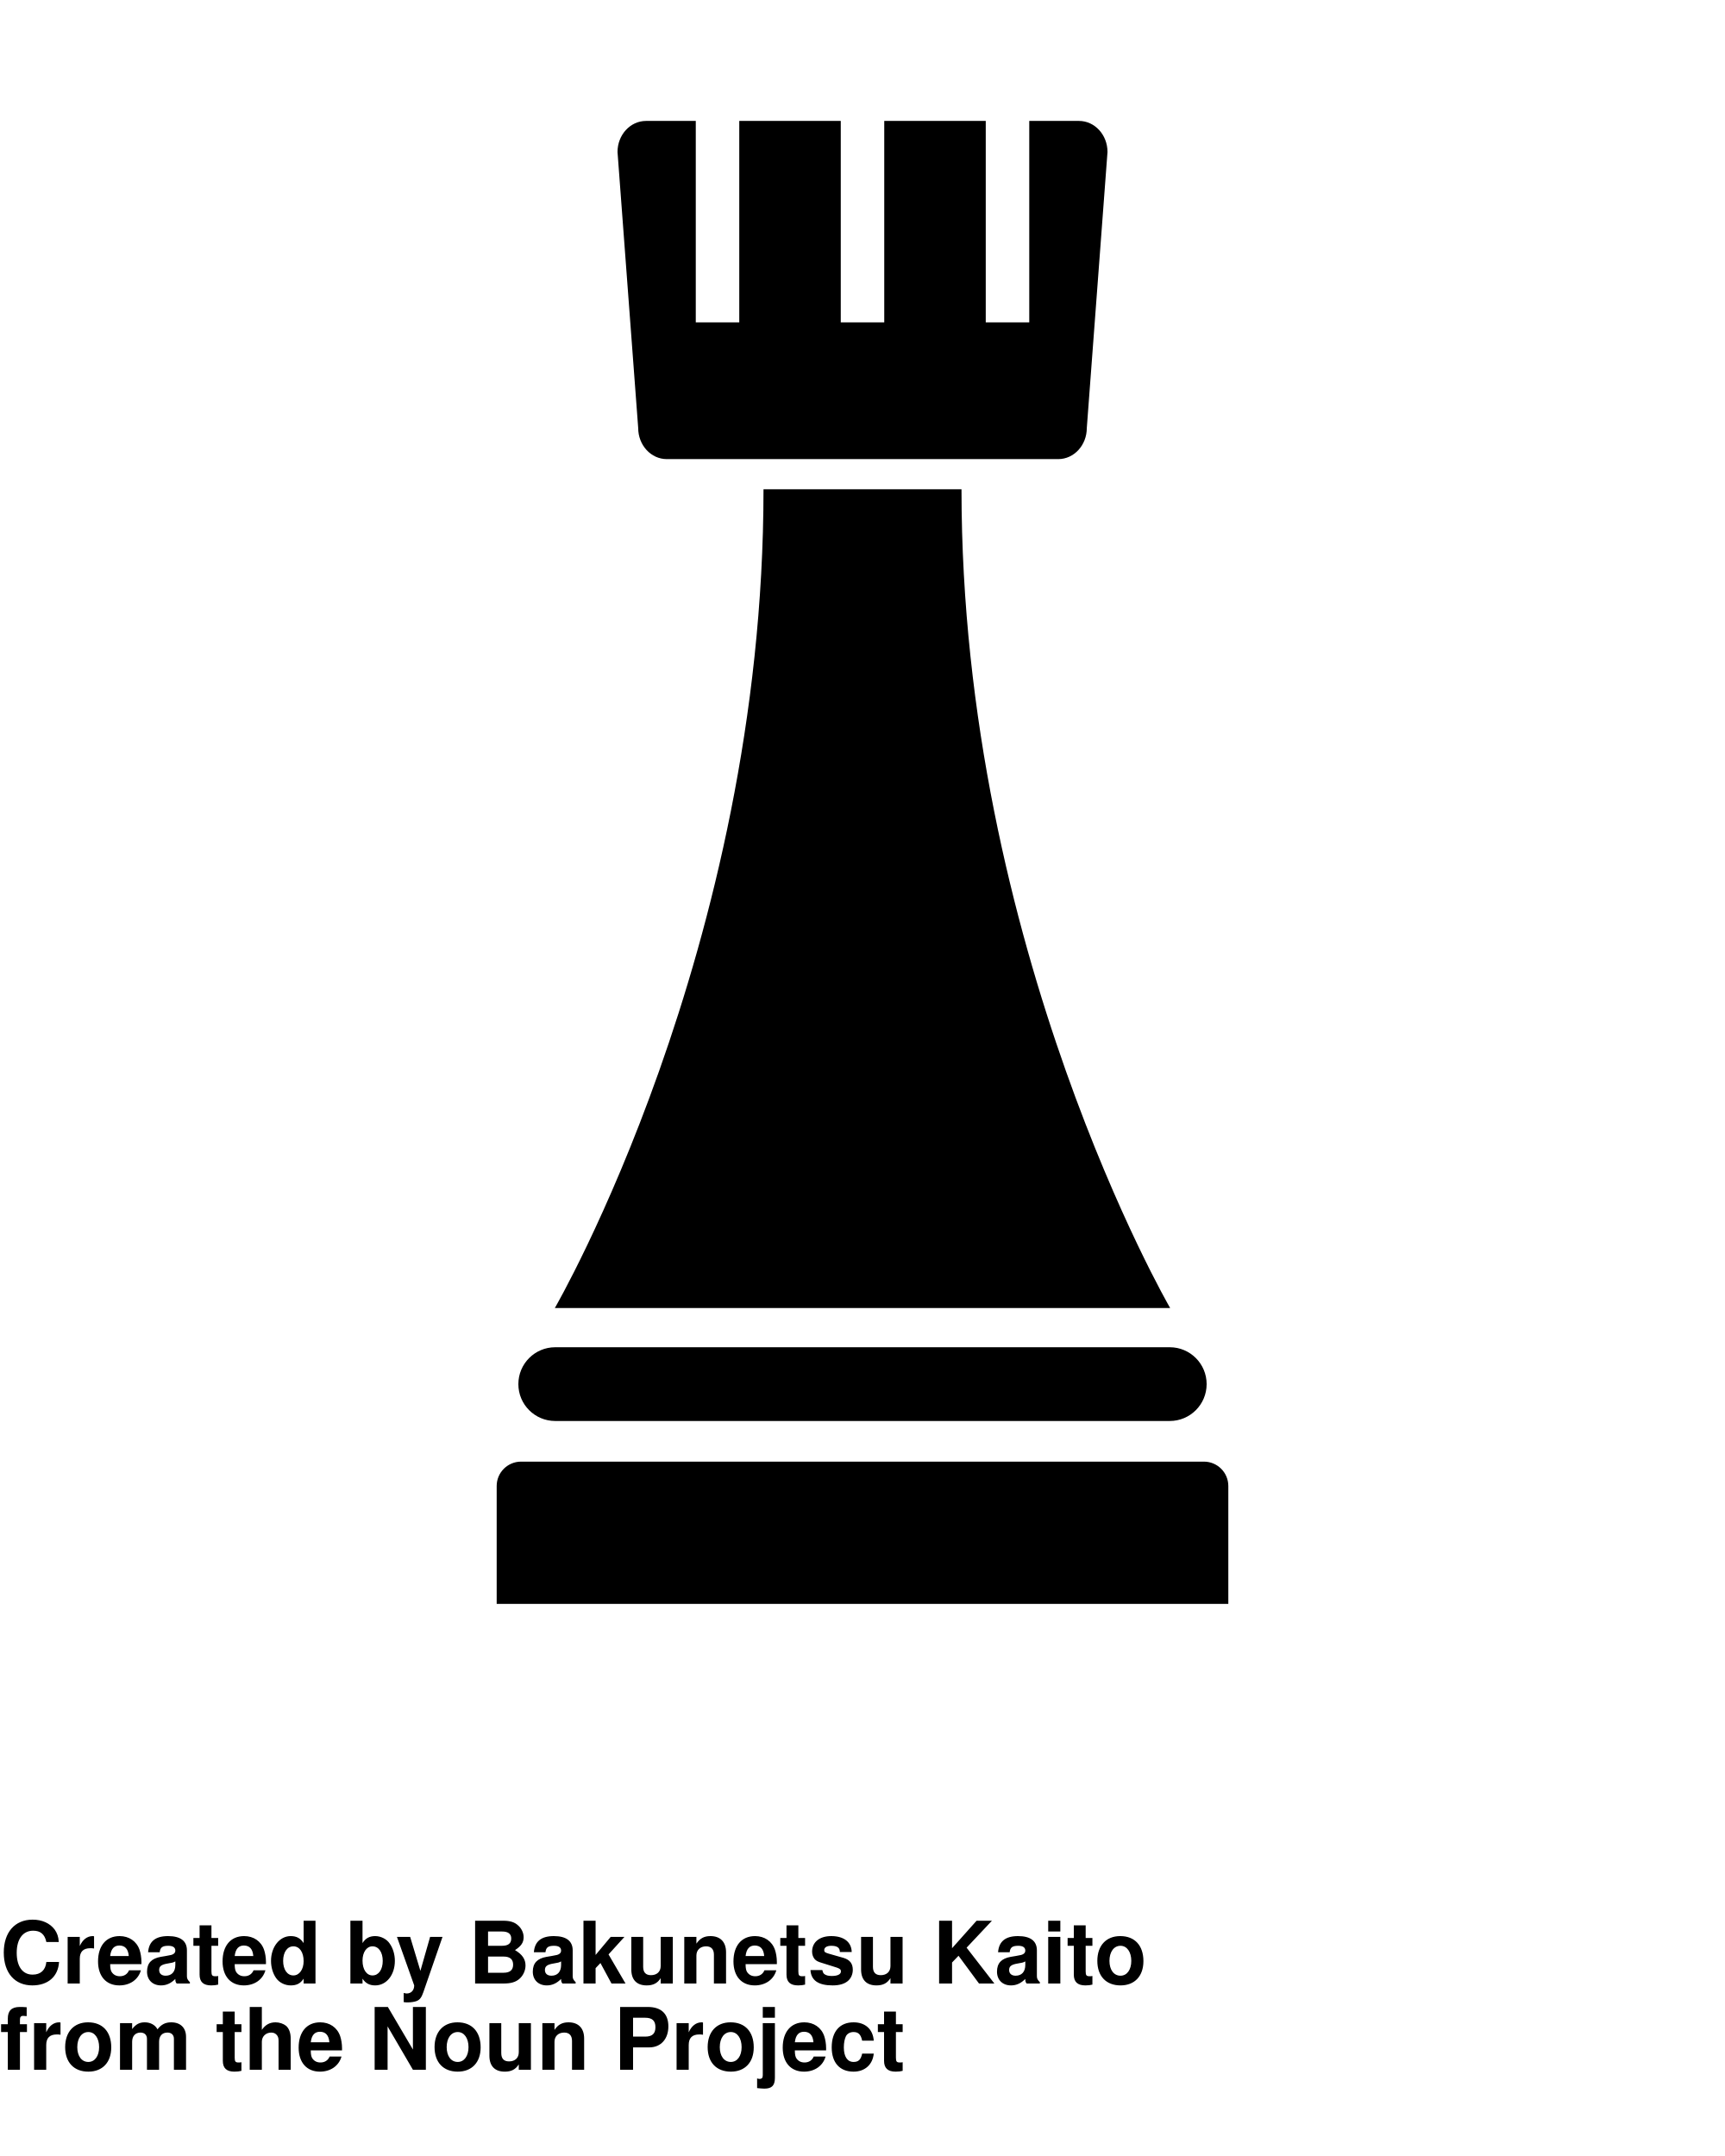
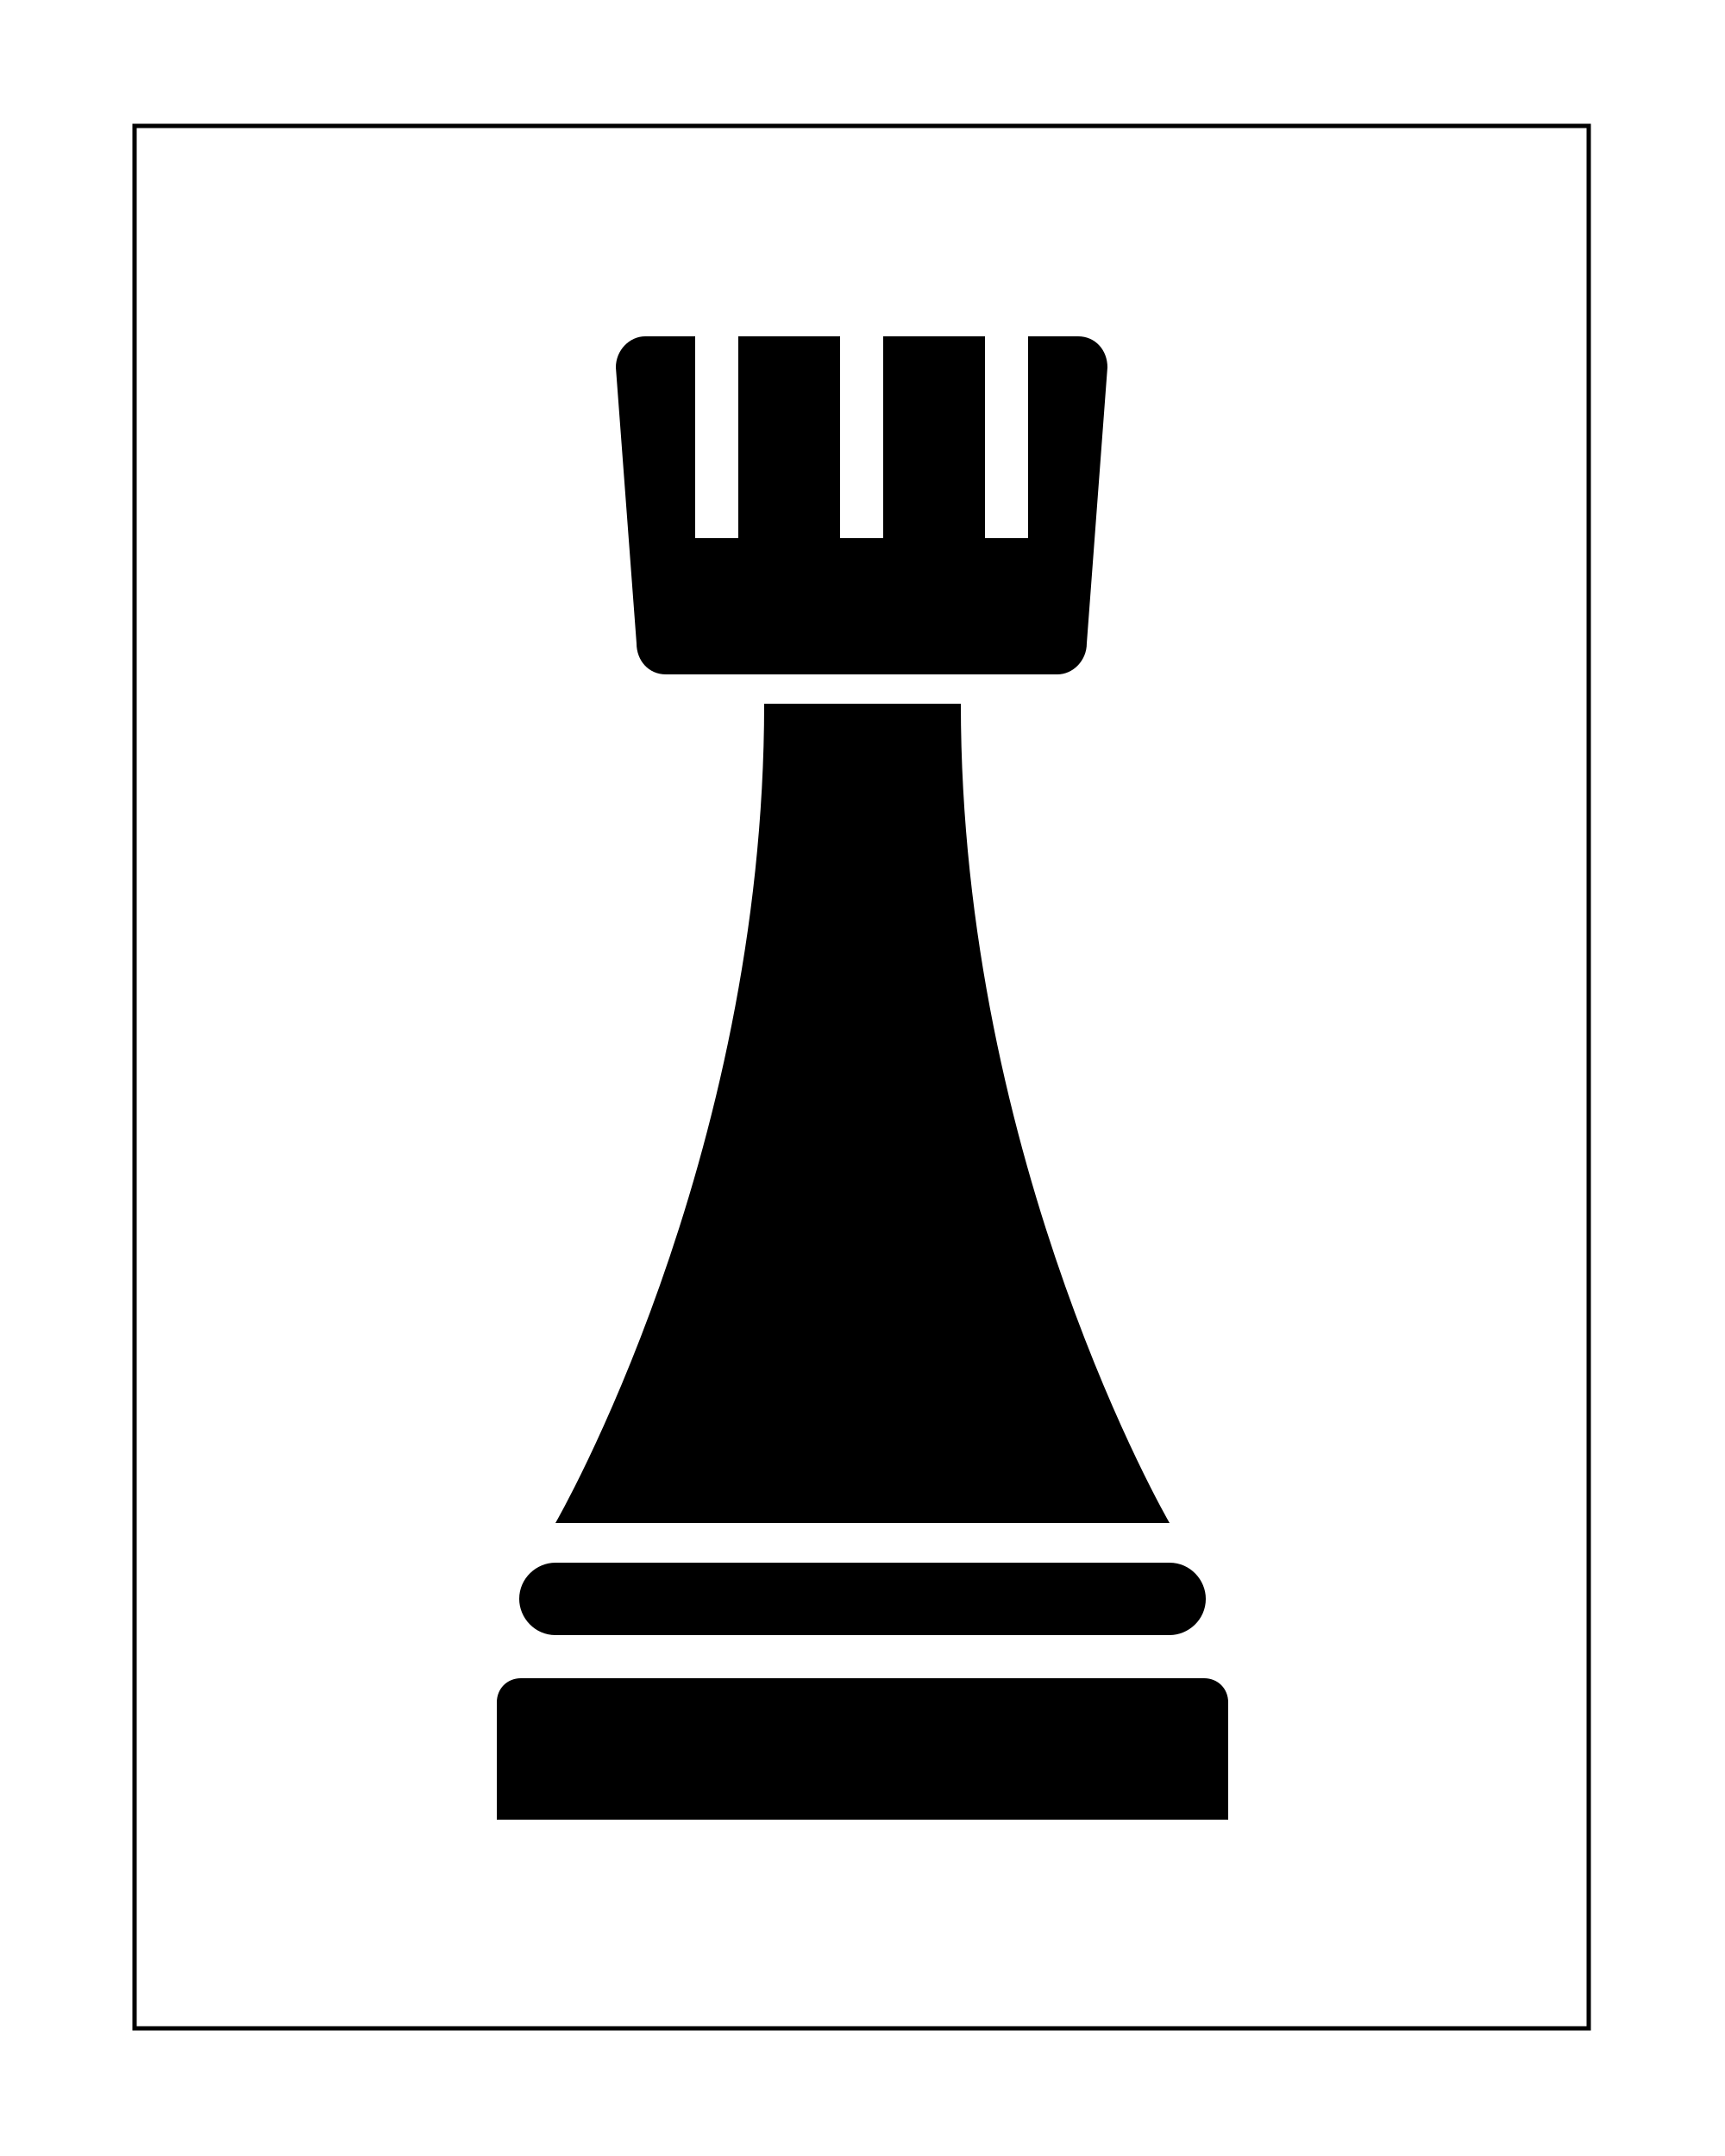
- <svg xmlns="http://www.w3.org/2000/svg" version="1.1" x="0px" y="0px" viewBox="0 0 100 125" enable-background="new 0 0 100 100" xml:space="preserve">
+ <svg xmlns="http://www.w3.org/2000/svg" version="1.1" id="Livello_1" x="0px" y="0px" viewBox="0 0 100 125" style="enable-background:new 0 0 100 125;" xml:space="preserve">
+   <style type="text/css">
+ 	.st0{fill:none;stroke:#000000;stroke-width:0.25;stroke-miterlimit:10;}
+ </style>
  <g>
-     <path d="M69.95,80.248c0,1.181-0.958,2.138-2.138,2.138H32.187c-1.181,0-2.137-0.957-2.137-2.138l0,0   c0-1.181,0.956-2.138,2.137-2.138h35.626C68.992,78.11,69.95,79.067,69.95,80.248L69.95,80.248z" />
+     <g>
+       <path d="M69.9,92.7c0,1.2-1,2.1-2.1,2.1H32.2c-1.2,0-2.1-1-2.1-2.1l0,0c0-1.2,1-2.1,2.1-2.1h35.6C69,90.6,69.9,91.6,69.9,92.7    L69.9,92.7z" />
+     </g>
+     <g>
+       <path d="M28.8,105.5v-6.8c0-0.8,0.6-1.4,1.4-1.4h39.6c0.8,0,1.4,0.6,1.4,1.4v6.8H28.8z" />
+     </g>
+     <g>
+       <path d="M67.8,88.3c0,0-12.1-20.8-12.1-47.5H44.3c0,26.6-12.1,47.5-12.1,47.5H67.8z" />
+     </g>
+     <g>
+       <path d="M62.5,19.5h-2.9v11.7h-2.5V19.5h-5.9v11.7h-2.5V19.5h-5.9v11.7h-2.5V19.5h-2.9c-0.9,0-1.7,0.8-1.7,1.8l1.2,16    c0,1,0.7,1.8,1.7,1.8h22.7c0.9,0,1.7-0.8,1.7-1.8l1.2-16C64.2,20.3,63.5,19.5,62.5,19.5z" />
+     </g>
  </g>
-   <g>
-     <path d="M28.793,92.989v-6.834c0-0.78,0.633-1.413,1.414-1.413h39.586c0.781,0,1.414,0.633,1.414,1.413v6.834H28.793z" />
-   </g>
-   <g>
-     <path d="M67.835,75.837c0,0-12.096-20.849-12.096-47.469H44.261c0,26.62-12.097,47.469-12.097,47.469H67.835z" />
-   </g>
-   <g>
-     <path d="M62.548,7.011h-2.881v11.68h-2.522V7.011h-5.884v11.68h-2.521V7.011h-5.884v11.68h-2.521V7.011h-2.882   c-0.915,0-1.655,0.807-1.655,1.801l1.199,16.005c0,0.994,0.741,1.801,1.656,1.801h22.694c0.915,0,1.656-0.807,1.656-1.801   l1.2-16.005C64.203,7.817,63.463,7.011,62.548,7.011z" />
-   </g>
-   <text x="0" y="115" fill="#000000" font-size="5px" font-weight="bold" font-family="'Helvetica Neue', Helvetica, Arial-Unicode, Arial, Sans-serif">Created by Bakunetsu Kaito</text>
-   <text x="0" y="120" fill="#000000" font-size="5px" font-weight="bold" font-family="'Helvetica Neue', Helvetica, Arial-Unicode, Arial, Sans-serif">from the Noun Project</text>
+   <rect x="7.8" y="7.3" class="st0" width="84.3" height="110.3" />
</svg>
